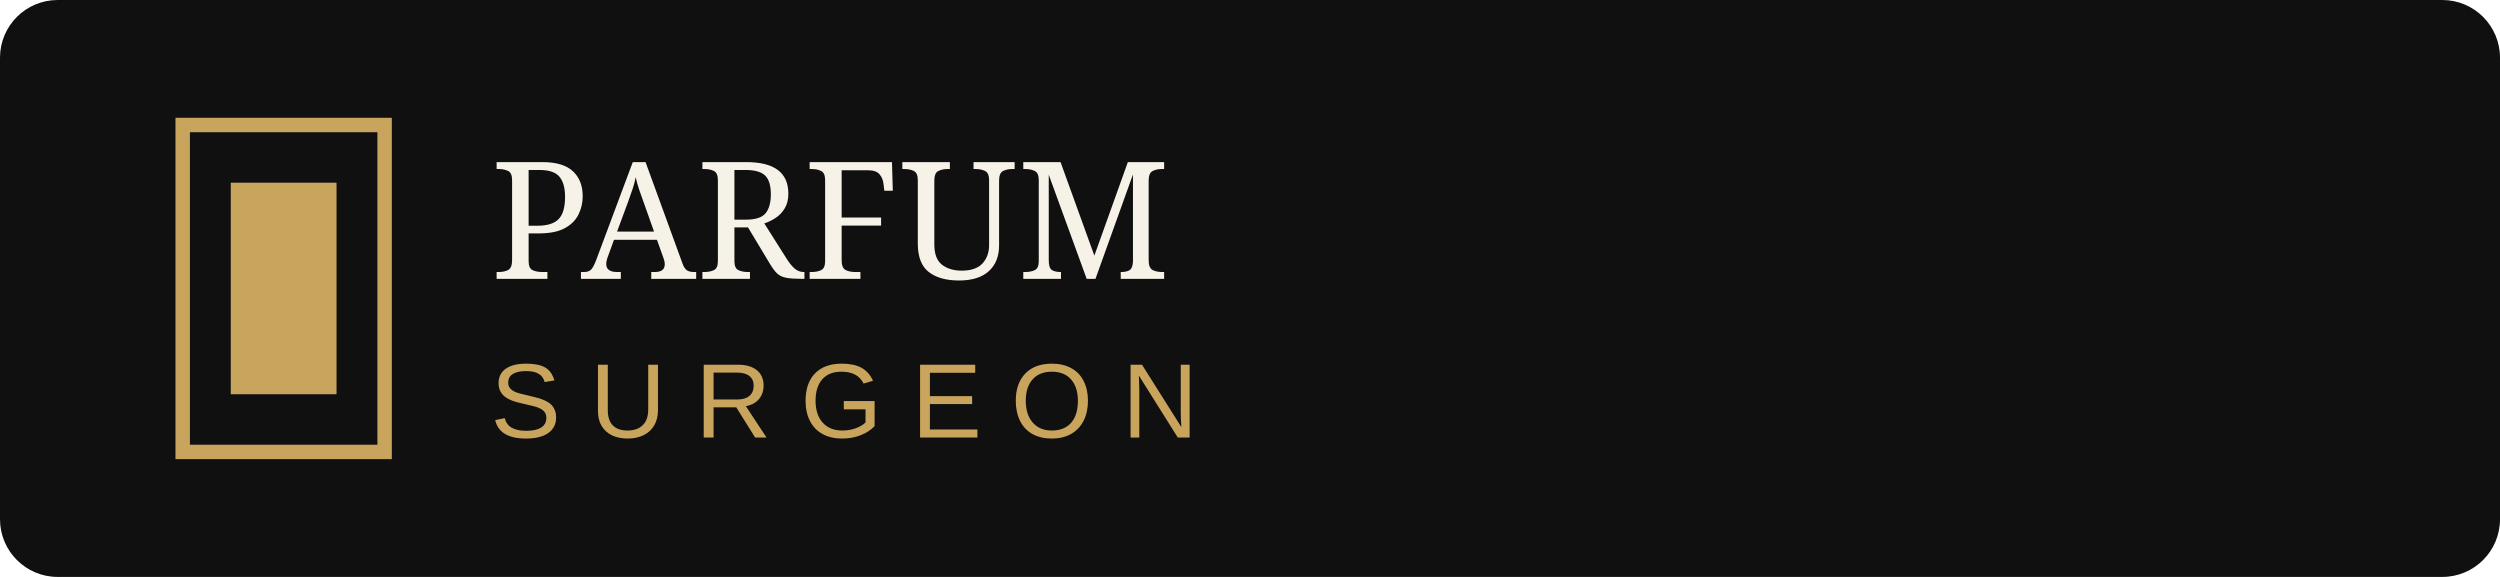
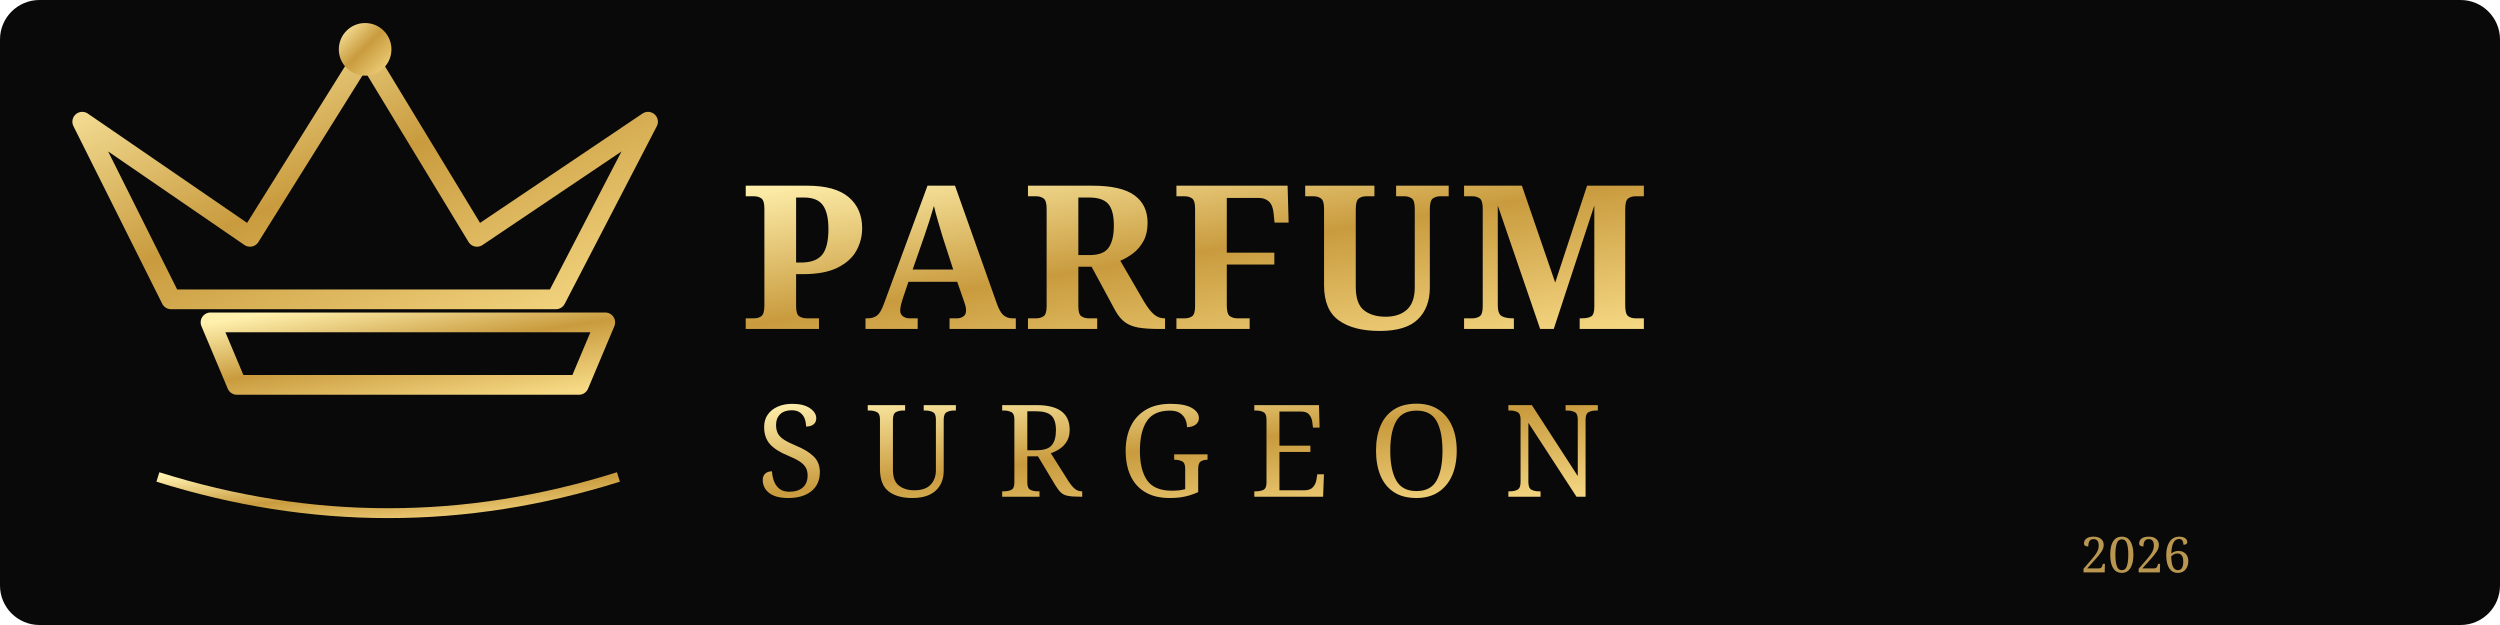
- <svg xmlns="http://www.w3.org/2000/svg" viewBox="0 0 520 120">
-   <rect width="520" height="120" rx="12" fill="#101010" />
-   <path d="M38 26h42v68H38z" fill="none" stroke="#c9a45c" stroke-width="3" />
-   <path d="M48 38h22v44H48z" fill="#c9a45c" />
-   <text x="102" y="58" fill="#f7f2e8" font-family="Georgia,serif" font-size="34">PARFUM</text>
-   <text x="102" y="91" fill="#c9a45c" font-family="Arial,sans-serif" font-size="22" letter-spacing="6">SURGEON</text>
+ <svg xmlns="http://www.w3.org/2000/svg" viewBox="0 0 760 190" role="img" aria-labelledby="title desc">
+   <defs>
+     <linearGradient id="gold" x1="0" y1="0" x2="1" y2="1">
+       <stop offset="0" stop-color="#fff0ad" />
+       <stop offset=".48" stop-color="#c99b3e" />
+       <stop offset="1" stop-color="#f6d985" />
+     </linearGradient>
+   </defs>
+   <rect width="760" height="190" rx="12" fill="#090909" />
+   <g fill="none" stroke="url(#gold)" stroke-width="6" stroke-linejoin="round">
+     <path d="M52 91 25 37l51 35 35-56 34 56 52-35-28 54z" />
+     <path d="M64 98h120l-8 19H72z" />
+     <circle cx="111" cy="15" r="8" fill="url(#gold)" stroke="none" />
+     <path d="M48 145q70 22 140 0" stroke-width="3" />
+   </g>
+   <text x="225" y="100" fill="url(#gold)" font-family="Georgia,serif" font-size="61" font-weight="bold" letter-spacing="2">PARFUM</text>
+   <text x="230" y="151" fill="url(#gold)" font-family="Georgia,serif" font-size="39" letter-spacing="12">SURGEON</text>
+   <text x="666" y="174" fill="#b99750" font-family="Georgia,serif" font-size="15" text-anchor="end">2026</text>
</svg>
